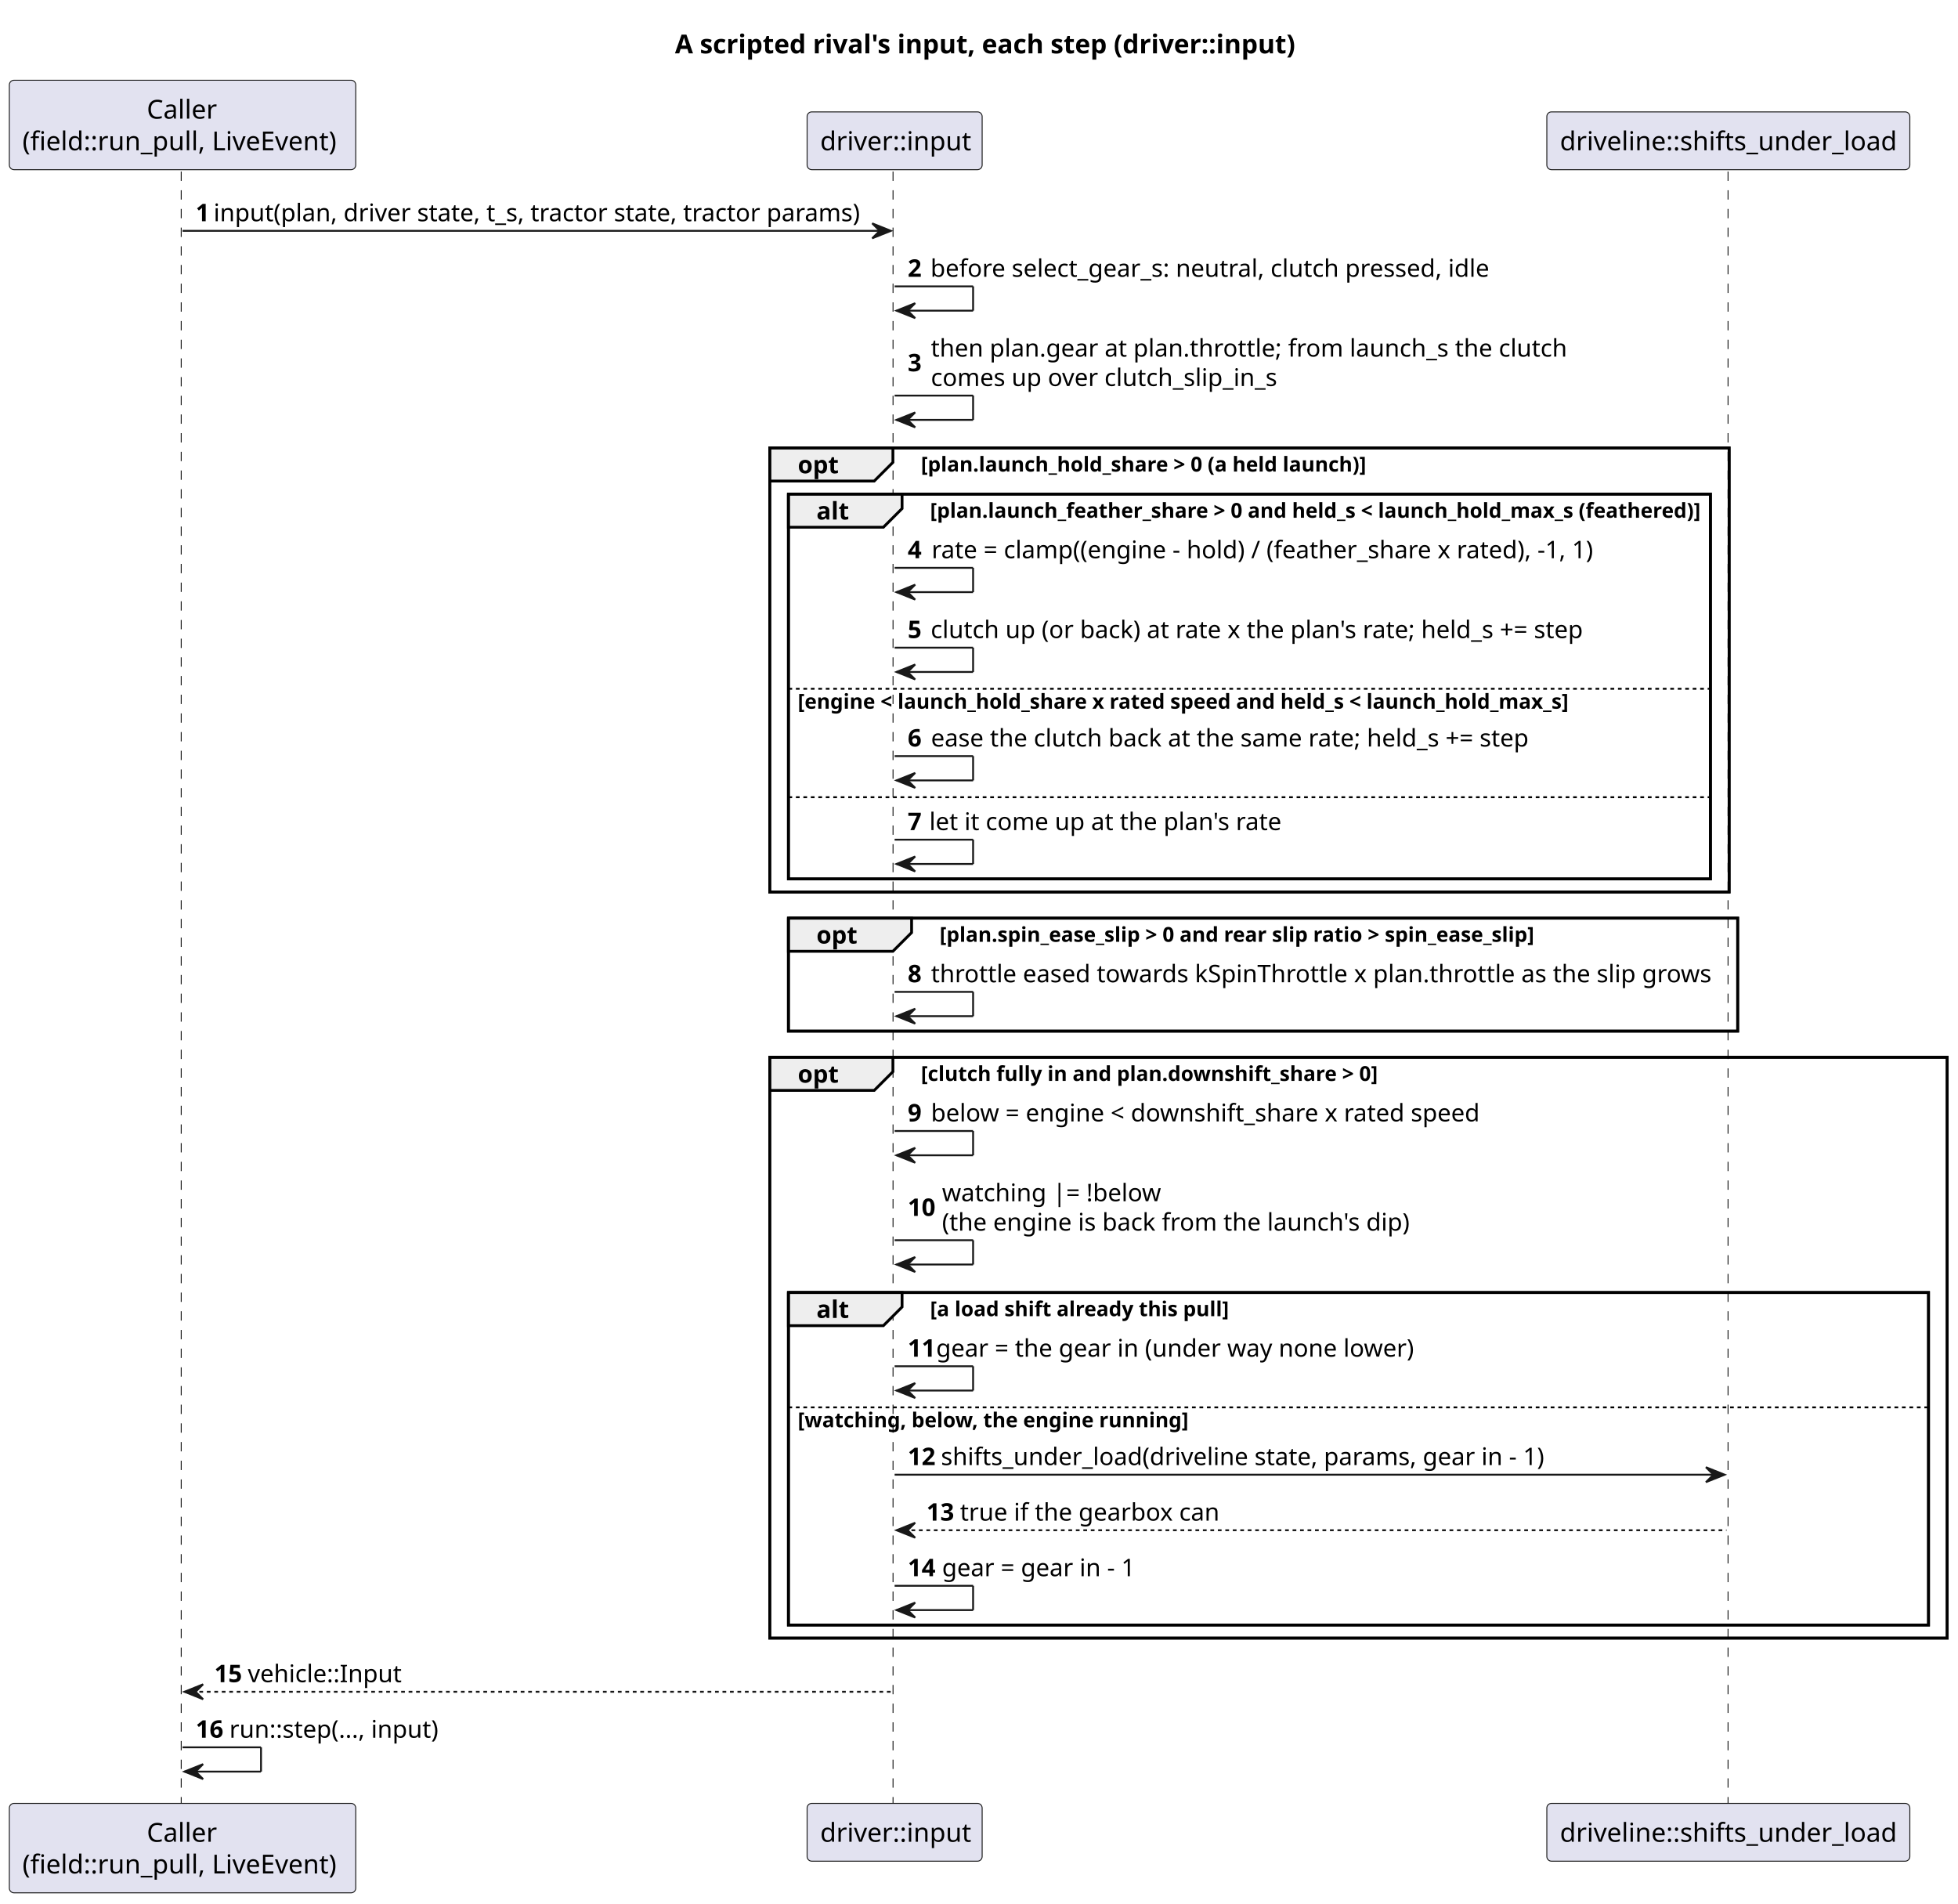
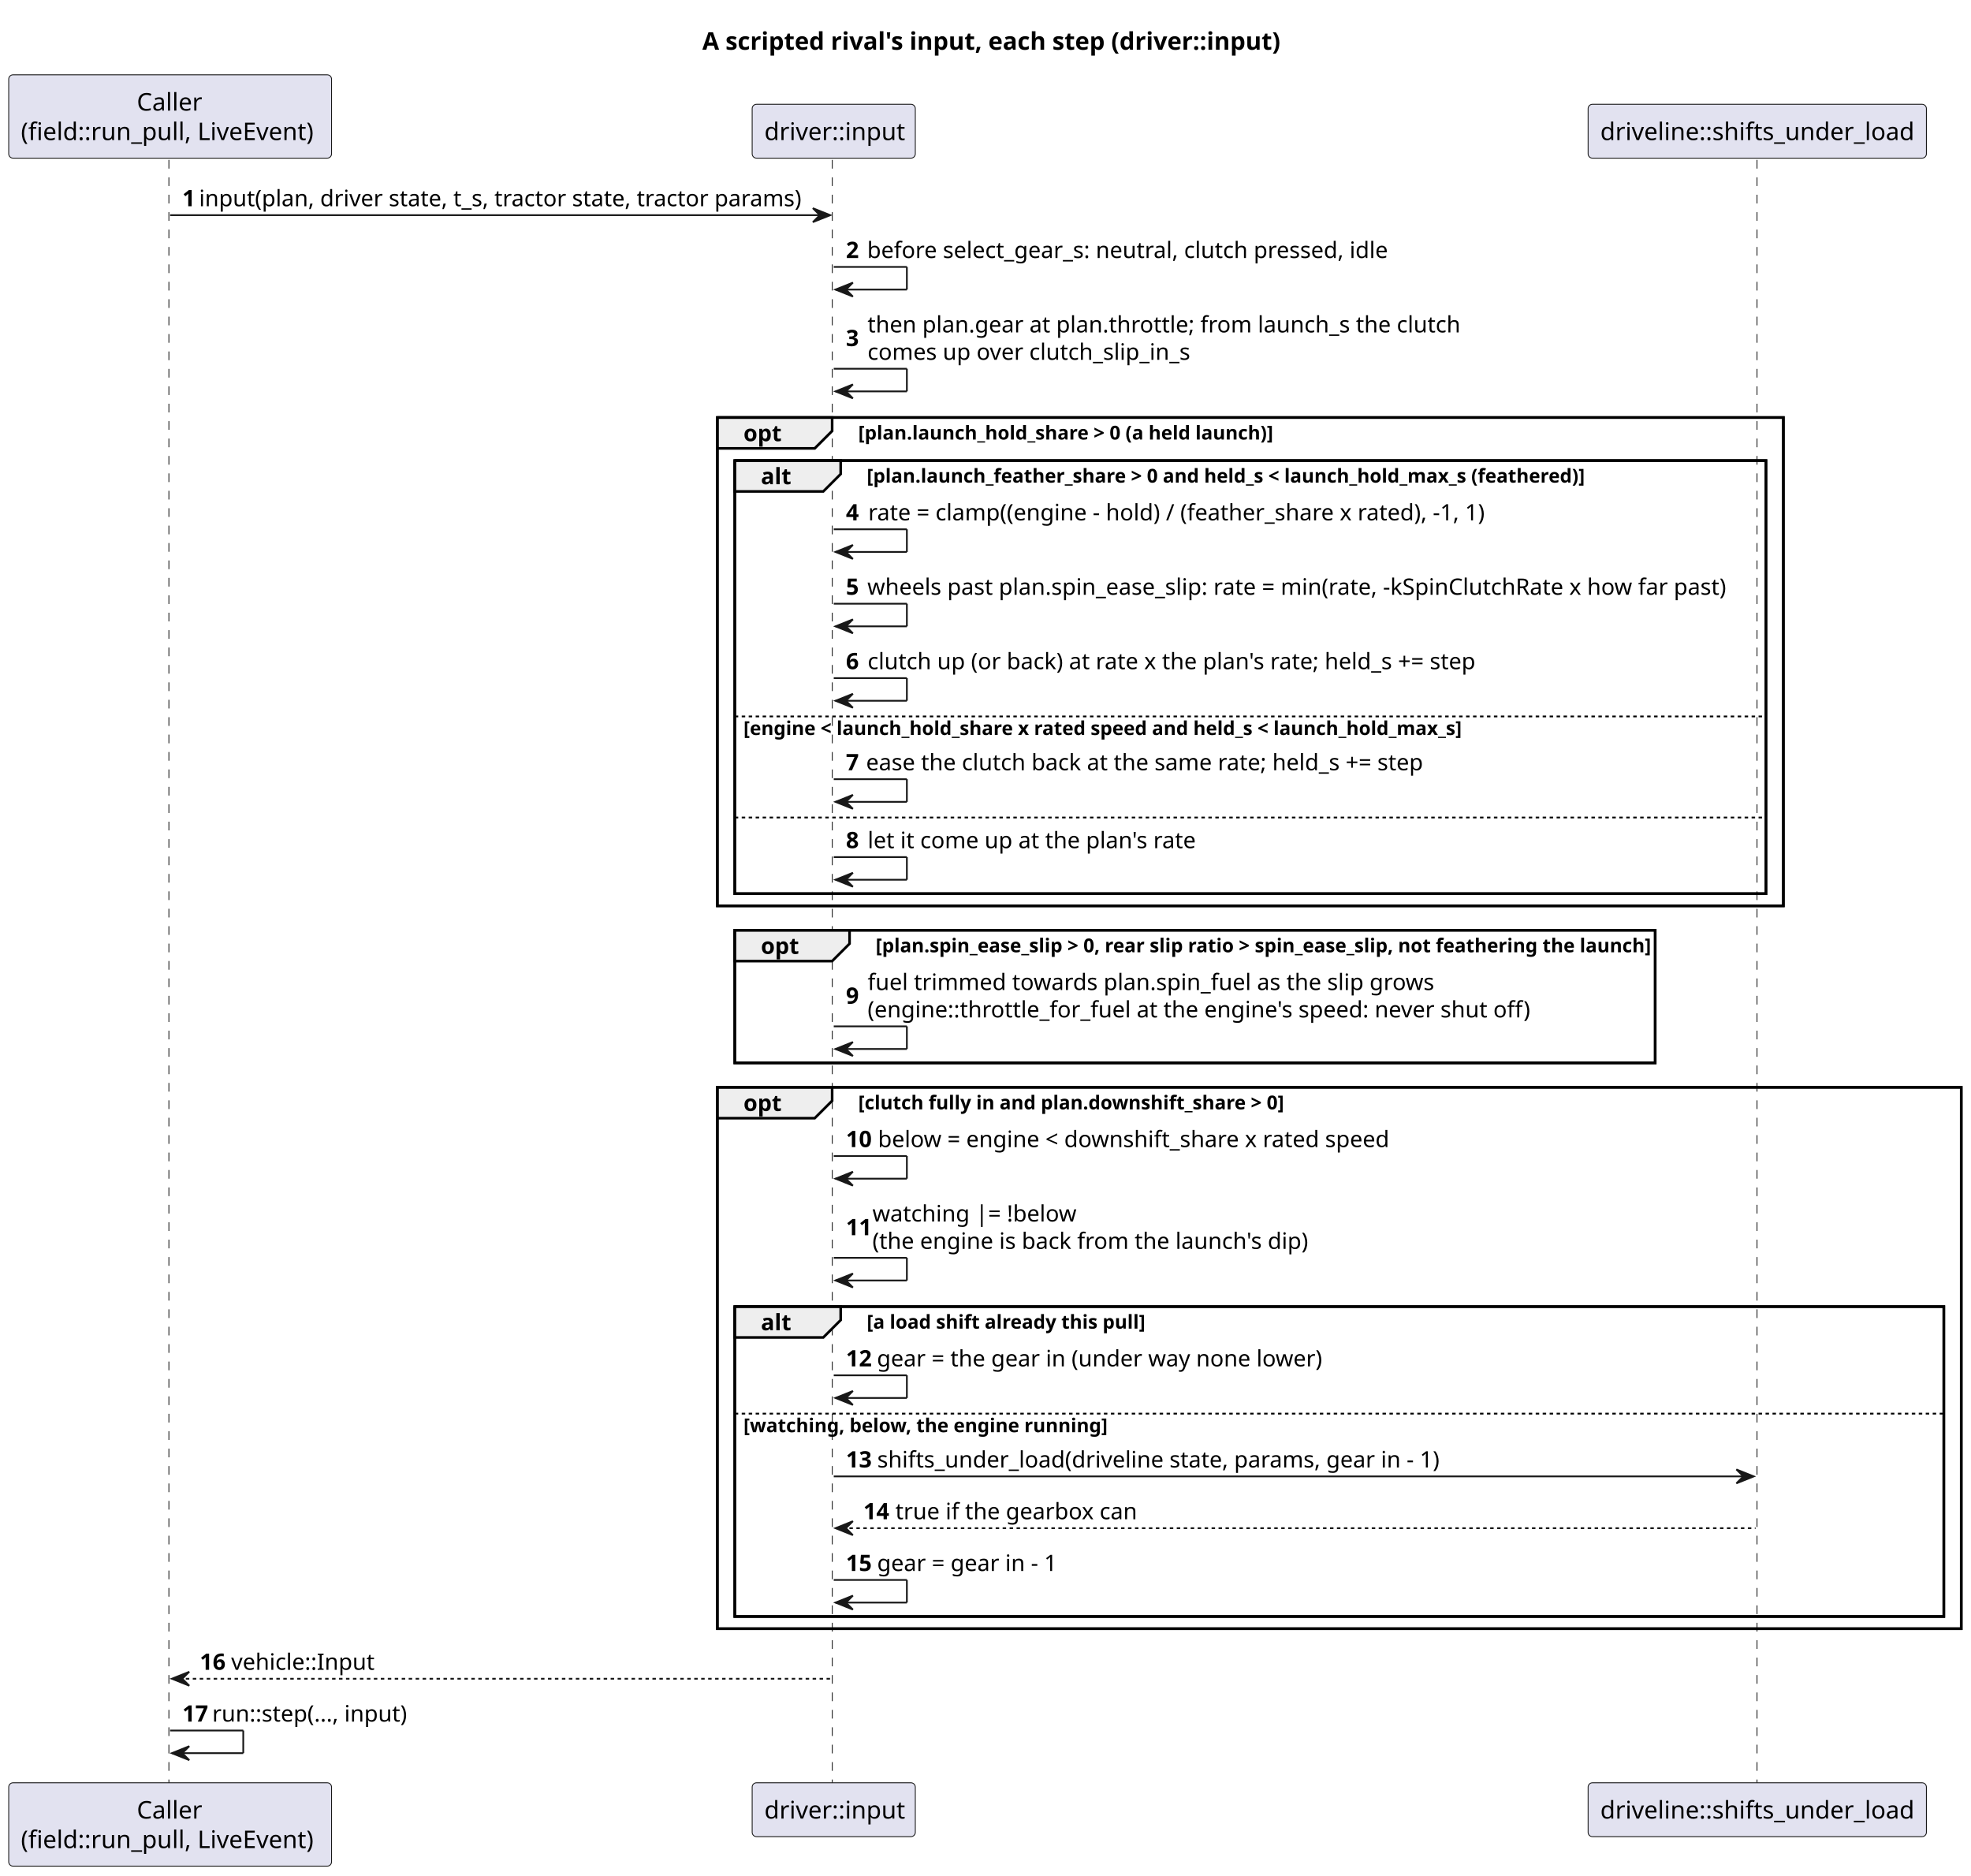
- <svg xmlns="http://www.w3.org/2000/svg" contentStyleType="text/css" height="1019px" preserveAspectRatio="none" style="width:1048px;height:1019px;background:#FFFFFF;" version="1.1" viewBox="0 0 1048 1019" width="1048px" zoomAndPan="magnify">
+ <svg xmlns="http://www.w3.org/2000/svg" contentStyleType="text/css" height="1077px" preserveAspectRatio="none" style="width:1132px;height:1077px;background:#FFFFFF;" version="1.1" viewBox="0 0 1132 1077" width="1132px" zoomAndPan="magnify">
  <defs />
  <g>
-     <text fill="#000000" font-family="sans-serif" font-size="14" font-weight="bold" lengthAdjust="spacing" textLength="328.679" x="361.272" y="28.562">A scripted rival's input, each step (driver::input)</text>
-     <rect fill="none" height="237.686" style="stroke:#000000;stroke-width:1.5;" width="513.498" x="411.995" y="239.736" />
-     <rect fill="none" height="205.957" style="stroke:#000000;stroke-width:1.5;" width="493.498" x="421.995" y="264.466" />
-     <rect fill="none" height="60.459" style="stroke:#000000;stroke-width:1.5;" width="508.079" x="421.995" y="491.423" />
-     <rect fill="none" height="310.875" style="stroke:#000000;stroke-width:1.5;" width="630.227" x="411.995" y="565.882" />
-     <rect fill="none" height="177.957" style="stroke:#000000;stroke-width:1.5;" width="610.227" x="421.995" y="691.8" />
-     <line style="stroke:#181818;stroke-width:0.5;stroke-dasharray:5.0,5.0;" x1="97" x2="97" y1="91.818" y2="966.216" />
-     <line style="stroke:#181818;stroke-width:0.5;stroke-dasharray:5.0,5.0;" x1="477.995" x2="477.995" y1="91.818" y2="966.216" />
-     <line style="stroke:#181818;stroke-width:0.5;stroke-dasharray:5.0,5.0;" x1="924.925" x2="924.925" y1="91.818" y2="966.216" />
+     <text fill="#000000" font-family="sans-serif" font-size="14" font-weight="bold" lengthAdjust="spacing" textLength="328.679" x="403.357" y="28.562">A scripted rival's input, each step (driver::input)</text>
+     <rect fill="none" height="280.416" style="stroke:#000000;stroke-width:1.5;" width="612.249" x="411.995" y="239.736" />
+     <rect fill="none" height="248.686" style="stroke:#000000;stroke-width:1.5;" width="592.249" x="421.995" y="264.466" />
+     <rect fill="none" height="76.189" style="stroke:#000000;stroke-width:1.5;" width="528.625" x="421.995" y="534.152" />
+     <rect fill="none" height="310.875" style="stroke:#000000;stroke-width:1.5;" width="714.398" x="411.995" y="624.341" />
+     <rect fill="none" height="177.957" style="stroke:#000000;stroke-width:1.5;" width="694.398" x="421.995" y="750.259" />
+     <line style="stroke:#181818;stroke-width:0.5;stroke-dasharray:5.0,5.0;" x1="97" x2="97" y1="91.818" y2="1024.675" />
+     <line style="stroke:#181818;stroke-width:0.5;stroke-dasharray:5.0,5.0;" x1="477.995" x2="477.995" y1="91.818" y2="1024.675" />
+     <line style="stroke:#181818;stroke-width:0.5;stroke-dasharray:5.0,5.0;" x1="1009.095" x2="1009.095" y1="91.818" y2="1024.675" />
    <rect fill="#E2E2F0" height="47.879" rx="2.5" ry="2.5" style="stroke:#181818;stroke-width:0.5;" width="185.418" x="5" y="42.94" />
    <text fill="#000000" font-family="sans-serif" font-size="14" lengthAdjust="spacing" textLength="38.302" x="78.558" y="63.502">Caller</text>
    <text fill="#000000" font-family="sans-serif" font-size="14" lengthAdjust="spacing" textLength="171.418" x="12" y="80.441">(field::run_pull, LiveEvent)</text>
-     <rect fill="#E2E2F0" height="47.879" rx="2.5" ry="2.5" style="stroke:#181818;stroke-width:0.5;" width="185.418" x="5" y="965.216" />
-     <text fill="#000000" font-family="sans-serif" font-size="14" lengthAdjust="spacing" textLength="38.302" x="78.558" y="985.778">Caller</text>
-     <text fill="#000000" font-family="sans-serif" font-size="14" lengthAdjust="spacing" textLength="171.418" x="12" y="1002.718">(field::run_pull, LiveEvent)</text>
+     <rect fill="#E2E2F0" height="47.879" rx="2.5" ry="2.5" style="stroke:#181818;stroke-width:0.5;" width="185.418" x="5" y="1023.675" />
+     <text fill="#000000" font-family="sans-serif" font-size="14" lengthAdjust="spacing" textLength="38.302" x="78.558" y="1044.237">Caller</text>
+     <text fill="#000000" font-family="sans-serif" font-size="14" lengthAdjust="spacing" textLength="171.418" x="12" y="1061.177">(field::run_pull, LiveEvent)</text>
    <rect fill="#E2E2F0" height="30.939" rx="2.5" ry="2.5" style="stroke:#181818;stroke-width:0.5;" width="93.693" x="431.995" y="59.879" />
    <text fill="#000000" font-family="sans-serif" font-size="14" lengthAdjust="spacing" textLength="79.693" x="438.995" y="80.441">driver::input</text>
-     <rect fill="#E2E2F0" height="30.939" rx="2.5" ry="2.5" style="stroke:#181818;stroke-width:0.5;" width="93.693" x="431.995" y="965.216" />
-     <text fill="#000000" font-family="sans-serif" font-size="14" lengthAdjust="spacing" textLength="79.693" x="438.995" y="985.778">driver::input</text>
-     <rect fill="#E2E2F0" height="30.939" rx="2.5" ry="2.5" style="stroke:#181818;stroke-width:0.5;" width="194.298" x="827.925" y="59.879" />
-     <text fill="#000000" font-family="sans-serif" font-size="14" lengthAdjust="spacing" textLength="180.298" x="834.925" y="80.441">driveline::shifts_under_load</text>
-     <rect fill="#E2E2F0" height="30.939" rx="2.5" ry="2.5" style="stroke:#181818;stroke-width:0.5;" width="194.298" x="827.925" y="965.216" />
-     <text fill="#000000" font-family="sans-serif" font-size="14" lengthAdjust="spacing" textLength="180.298" x="834.925" y="985.778">driveline::shifts_under_load</text>
+     <rect fill="#E2E2F0" height="30.939" rx="2.5" ry="2.5" style="stroke:#181818;stroke-width:0.5;" width="93.693" x="431.995" y="1023.675" />
+     <text fill="#000000" font-family="sans-serif" font-size="14" lengthAdjust="spacing" textLength="79.693" x="438.995" y="1044.237">driver::input</text>
+     <rect fill="#E2E2F0" height="30.939" rx="2.5" ry="2.5" style="stroke:#181818;stroke-width:0.5;" width="194.298" x="912.095" y="59.879" />
+     <text fill="#000000" font-family="sans-serif" font-size="14" lengthAdjust="spacing" textLength="180.298" x="919.095" y="80.441">driveline::shifts_under_load</text>
+     <rect fill="#E2E2F0" height="30.939" rx="2.5" ry="2.5" style="stroke:#181818;stroke-width:0.5;" width="194.298" x="912.095" y="1023.675" />
+     <text fill="#000000" font-family="sans-serif" font-size="14" lengthAdjust="spacing" textLength="180.298" x="919.095" y="1044.237">driveline::shifts_under_load</text>
    <polygon fill="#181818" points="466.842,119.548,476.842,123.548,466.842,127.548,470.842,123.548" style="stroke:#181818;stroke-width:1.0;" />
    <line style="stroke:#181818;stroke-width:1.0;" x1="97.709" x2="472.842" y1="123.548" y2="123.548" />
    <text fill="#000000" font-family="sans-serif" font-size="13" font-weight="bold" lengthAdjust="spacing" textLength="5.605" x="104.709" y="118.412">1</text>
    <text fill="#000000" font-family="sans-serif" font-size="13" lengthAdjust="spacing" textLength="347.528" x="114.314" y="118.412">input(plan, driver state, t_s, tractor state, tractor params)</text>
    <line style="stroke:#181818;stroke-width:1.0;" x1="478.842" x2="520.842" y1="153.277" y2="153.277" />
    <line style="stroke:#181818;stroke-width:1.0;" x1="520.842" x2="520.842" y1="153.277" y2="166.277" />
    <line style="stroke:#181818;stroke-width:1.0;" x1="479.842" x2="520.842" y1="166.277" y2="166.277" />
    <polygon fill="#181818" points="489.842,162.277,479.842,166.277,489.842,170.277,485.842,166.277" style="stroke:#181818;stroke-width:1.0;" />
    <text fill="#000000" font-family="sans-serif" font-size="13" font-weight="bold" lengthAdjust="spacing" textLength="8.188" x="485.842" y="148.142">2</text>
    <text fill="#000000" font-family="sans-serif" font-size="13" lengthAdjust="spacing" textLength="305.151" x="498.03" y="148.142">before select_gear_s: neutral, clutch pressed, idle</text>
    <line style="stroke:#181818;stroke-width:1.0;" x1="478.842" x2="520.842" y1="211.736" y2="211.736" />
    <line style="stroke:#181818;stroke-width:1.0;" x1="520.842" x2="520.842" y1="211.736" y2="224.736" />
    <line style="stroke:#181818;stroke-width:1.0;" x1="479.842" x2="520.842" y1="224.736" y2="224.736" />
    <polygon fill="#181818" points="489.842,220.736,479.842,224.736,489.842,228.736,485.842,224.736" style="stroke:#181818;stroke-width:1.0;" />
    <text fill="#000000" font-family="sans-serif" font-size="13" font-weight="bold" lengthAdjust="spacing" textLength="8.392" x="485.842" y="198.736">3</text>
    <text fill="#000000" font-family="sans-serif" font-size="13" lengthAdjust="spacing" textLength="339.301" x="498.233" y="190.871">then plan.gear at plan.throttle; from launch_s the clutch</text>
    <text fill="#000000" font-family="sans-serif" font-size="13" lengthAdjust="spacing" textLength="189.465" x="498.233" y="206.601">comes up over clutch_slip_in_s</text>
    <path d="M411.995,239.736 L477.923,239.736 L477.923,247.466 L467.923,257.466 L411.995,257.466 L411.995,239.736 " fill="#EEEEEE" style="stroke:#000000;stroke-width:1.5;" />
-     <rect fill="none" height="237.686" style="stroke:#000000;stroke-width:1.5;" width="513.498" x="411.995" y="239.736" />
+     <rect fill="none" height="280.416" style="stroke:#000000;stroke-width:1.5;" width="612.249" x="411.995" y="239.736" />
    <text fill="#000000" font-family="sans-serif" font-size="13" font-weight="bold" lengthAdjust="spacing" textLength="20.928" x="426.995" y="253.33">opt</text>
    <text fill="#000000" font-family="sans-serif" font-size="11" font-weight="bold" lengthAdjust="spacing" textLength="238.197" x="492.923" y="252.393">[plan.launch_hold_share &gt; 0 (a held launch)]</text>
    <path d="M421.995,264.466 L482.826,264.466 L482.826,272.195 L472.826,282.195 L421.995,282.195 L421.995,264.466 " fill="#EEEEEE" style="stroke:#000000;stroke-width:1.5;" />
-     <rect fill="none" height="205.957" style="stroke:#000000;stroke-width:1.5;" width="493.498" x="421.995" y="264.466" />
+     <rect fill="none" height="248.686" style="stroke:#000000;stroke-width:1.5;" width="592.249" x="421.995" y="264.466" />
    <text fill="#000000" font-family="sans-serif" font-size="13" font-weight="bold" lengthAdjust="spacing" textLength="15.831" x="436.995" y="278.06">alt</text>
    <text fill="#000000" font-family="sans-serif" font-size="11" font-weight="bold" lengthAdjust="spacing" textLength="412.666" x="497.826" y="277.122">[plan.launch_feather_share &gt; 0 and held_s &lt; launch_hold_max_s (feathered)]</text>
    <line style="stroke:#181818;stroke-width:1.0;" x1="478.842" x2="520.842" y1="303.925" y2="303.925" />
    <line style="stroke:#181818;stroke-width:1.0;" x1="520.842" x2="520.842" y1="303.925" y2="316.925" />
    <line style="stroke:#181818;stroke-width:1.0;" x1="479.842" x2="520.842" y1="316.925" y2="316.925" />
    <polygon fill="#181818" points="489.842,312.925,479.842,316.925,489.842,320.925,485.842,316.925" style="stroke:#181818;stroke-width:1.0;" />
    <text fill="#000000" font-family="sans-serif" font-size="13" font-weight="bold" lengthAdjust="spacing" textLength="8.791" x="485.842" y="298.789">4</text>
    <text fill="#000000" font-family="sans-serif" font-size="13" lengthAdjust="spacing" textLength="361.239" x="498.633" y="298.789">rate = clamp((engine - hold) / (feather_share x rated), -1, 1)</text>
    <line style="stroke:#181818;stroke-width:1.0;" x1="478.842" x2="520.842" y1="346.654" y2="346.654" />
    <line style="stroke:#181818;stroke-width:1.0;" x1="520.842" x2="520.842" y1="346.654" y2="359.654" />
    <line style="stroke:#181818;stroke-width:1.0;" x1="479.842" x2="520.842" y1="359.654" y2="359.654" />
    <polygon fill="#181818" points="489.842,355.654,479.842,359.654,489.842,363.654,485.842,359.654" style="stroke:#181818;stroke-width:1.0;" />
    <text fill="#000000" font-family="sans-serif" font-size="13" font-weight="bold" lengthAdjust="spacing" textLength="8.309" x="485.842" y="341.519">5</text>
-     <text fill="#000000" font-family="sans-serif" font-size="13" lengthAdjust="spacing" textLength="359.157" x="498.151" y="341.519">clutch up (or back) at rate x the plan's rate; held_s += step</text>
-     <line style="stroke:#000000;stroke-width:1.0;stroke-dasharray:2.0,2.0;" x1="421.995" x2="915.493" y1="368.654" y2="368.654" />
-     <text fill="#000000" font-family="sans-serif" font-size="11" font-weight="bold" lengthAdjust="spacing" textLength="411.544" x="426.995" y="379.31">[engine &lt; launch_hold_share x rated speed and held_s &lt; launch_hold_max_s]</text>
-     <line style="stroke:#181818;stroke-width:1.0;" x1="478.842" x2="520.842" y1="404.693" y2="404.693" />
-     <line style="stroke:#181818;stroke-width:1.0;" x1="520.842" x2="520.842" y1="404.693" y2="417.693" />
-     <line style="stroke:#181818;stroke-width:1.0;" x1="479.842" x2="520.842" y1="417.693" y2="417.693" />
-     <polygon fill="#181818" points="489.842,413.693,479.842,417.693,489.842,421.693,485.842,417.693" style="stroke:#181818;stroke-width:1.0;" />
-     <text fill="#000000" font-family="sans-serif" font-size="13" font-weight="bold" lengthAdjust="spacing" textLength="8.442" x="485.842" y="399.558">6</text>
-     <text fill="#000000" font-family="sans-serif" font-size="13" lengthAdjust="spacing" textLength="328.022" x="498.284" y="399.558">ease the clutch back at the same rate; held_s += step</text>
-     <line style="stroke:#000000;stroke-width:1.0;stroke-dasharray:2.0,2.0;" x1="421.995" x2="915.493" y1="426.693" y2="426.693" />
-     <line style="stroke:#181818;stroke-width:1.0;" x1="478.842" x2="520.842" y1="449.423" y2="449.423" />
-     <line style="stroke:#181818;stroke-width:1.0;" x1="520.842" x2="520.842" y1="449.423" y2="462.423" />
-     <line style="stroke:#181818;stroke-width:1.0;" x1="479.842" x2="520.842" y1="462.423" y2="462.423" />
-     <polygon fill="#181818" points="489.842,458.423,479.842,462.423,489.842,466.423,485.842,462.423" style="stroke:#181818;stroke-width:1.0;" />
-     <text fill="#000000" font-family="sans-serif" font-size="13" font-weight="bold" lengthAdjust="spacing" textLength="7.56" x="485.842" y="444.287">7</text>
-     <text fill="#000000" font-family="sans-serif" font-size="13" lengthAdjust="spacing" textLength="189.757" x="497.402" y="444.287">let it come up at the plan's rate</text>
-     <path d="M421.995,491.423 L487.923,491.423 L487.923,499.152 L477.923,509.152 L421.995,509.152 L421.995,491.423 " fill="#EEEEEE" style="stroke:#000000;stroke-width:1.5;" />
-     <rect fill="none" height="60.459" style="stroke:#000000;stroke-width:1.5;" width="508.079" x="421.995" y="491.423" />
-     <text fill="#000000" font-family="sans-serif" font-size="13" font-weight="bold" lengthAdjust="spacing" textLength="20.928" x="436.995" y="505.017">opt</text>
-     <text fill="#000000" font-family="sans-serif" font-size="11" font-weight="bold" lengthAdjust="spacing" textLength="320.262" x="502.923" y="504.079">[plan.spin_ease_slip &gt; 0 and rear slip ratio &gt; spin_ease_slip]</text>
-     <line style="stroke:#181818;stroke-width:1.0;" x1="478.842" x2="520.842" y1="530.882" y2="530.882" />
-     <line style="stroke:#181818;stroke-width:1.0;" x1="520.842" x2="520.842" y1="530.882" y2="543.882" />
-     <line style="stroke:#181818;stroke-width:1.0;" x1="479.842" x2="520.842" y1="543.882" y2="543.882" />
-     <polygon fill="#181818" points="489.842,539.882,479.842,543.882,489.842,547.882,485.842,543.882" style="stroke:#181818;stroke-width:1.0;" />
-     <text fill="#000000" font-family="sans-serif" font-size="13" font-weight="bold" lengthAdjust="spacing" textLength="8.461" x="485.842" y="525.746">8</text>
-     <text fill="#000000" font-family="sans-serif" font-size="13" lengthAdjust="spacing" textLength="419.771" x="498.303" y="525.746">throttle eased towards kSpinThrottle x plan.throttle as the slip grows</text>
-     <path d="M411.995,565.882 L477.923,565.882 L477.923,573.611 L467.923,583.611 L411.995,583.611 L411.995,565.882 " fill="#EEEEEE" style="stroke:#000000;stroke-width:1.5;" />
-     <rect fill="none" height="310.875" style="stroke:#000000;stroke-width:1.5;" width="630.227" x="411.995" y="565.882" />
-     <text fill="#000000" font-family="sans-serif" font-size="13" font-weight="bold" lengthAdjust="spacing" textLength="20.928" x="426.995" y="579.476">opt</text>
-     <text fill="#000000" font-family="sans-serif" font-size="11" font-weight="bold" lengthAdjust="spacing" textLength="243.026" x="492.923" y="578.538">[clutch fully in and plan.downshift_share &gt; 0]</text>
-     <line style="stroke:#181818;stroke-width:1.0;" x1="478.842" x2="520.842" y1="605.341" y2="605.341" />
-     <line style="stroke:#181818;stroke-width:1.0;" x1="520.842" x2="520.842" y1="605.341" y2="618.341" />
-     <line style="stroke:#181818;stroke-width:1.0;" x1="479.842" x2="520.842" y1="618.341" y2="618.341" />
-     <polygon fill="#181818" points="489.842,614.341,479.842,618.341,489.842,622.341,485.842,618.341" style="stroke:#181818;stroke-width:1.0;" />
-     <text fill="#000000" font-family="sans-serif" font-size="13" font-weight="bold" lengthAdjust="spacing" textLength="8.442" x="485.842" y="600.205">9</text>
-     <text fill="#000000" font-family="sans-serif" font-size="13" lengthAdjust="spacing" textLength="299.666" x="498.284" y="600.205">below = engine &lt; downshift_share x rated speed</text>
+     <text fill="#000000" font-family="sans-serif" font-size="13" lengthAdjust="spacing" textLength="504.093" x="498.151" y="341.519">wheels past plan.spin_ease_slip: rate = min(rate, -kSpinClutchRate x how far past)</text>
+     <line style="stroke:#181818;stroke-width:1.0;" x1="478.842" x2="520.842" y1="389.384" y2="389.384" />
+     <line style="stroke:#181818;stroke-width:1.0;" x1="520.842" x2="520.842" y1="389.384" y2="402.384" />
+     <line style="stroke:#181818;stroke-width:1.0;" x1="479.842" x2="520.842" y1="402.384" y2="402.384" />
+     <polygon fill="#181818" points="489.842,398.384,479.842,402.384,489.842,406.384,485.842,402.384" style="stroke:#181818;stroke-width:1.0;" />
+     <text fill="#000000" font-family="sans-serif" font-size="13" font-weight="bold" lengthAdjust="spacing" textLength="8.442" x="485.842" y="384.248">6</text>
+     <text fill="#000000" font-family="sans-serif" font-size="13" lengthAdjust="spacing" textLength="359.157" x="498.284" y="384.248">clutch up (or back) at rate x the plan's rate; held_s += step</text>
+     <line style="stroke:#000000;stroke-width:1.0;stroke-dasharray:2.0,2.0;" x1="421.995" x2="1014.244" y1="411.384" y2="411.384" />
+     <text fill="#000000" font-family="sans-serif" font-size="11" font-weight="bold" lengthAdjust="spacing" textLength="411.544" x="426.995" y="422.04">[engine &lt; launch_hold_share x rated speed and held_s &lt; launch_hold_max_s]</text>
+     <line style="stroke:#181818;stroke-width:1.0;" x1="478.842" x2="520.842" y1="447.423" y2="447.423" />
+     <line style="stroke:#181818;stroke-width:1.0;" x1="520.842" x2="520.842" y1="447.423" y2="460.423" />
+     <line style="stroke:#181818;stroke-width:1.0;" x1="479.842" x2="520.842" y1="460.423" y2="460.423" />
+     <polygon fill="#181818" points="489.842,456.423,479.842,460.423,489.842,464.423,485.842,460.423" style="stroke:#181818;stroke-width:1.0;" />
+     <text fill="#000000" font-family="sans-serif" font-size="13" font-weight="bold" lengthAdjust="spacing" textLength="7.56" x="485.842" y="442.287">7</text>
+     <text fill="#000000" font-family="sans-serif" font-size="13" lengthAdjust="spacing" textLength="328.022" x="497.402" y="442.287">ease the clutch back at the same rate; held_s += step</text>
+     <line style="stroke:#000000;stroke-width:1.0;stroke-dasharray:2.0,2.0;" x1="421.995" x2="1014.244" y1="469.423" y2="469.423" />
+     <line style="stroke:#181818;stroke-width:1.0;" x1="478.842" x2="520.842" y1="492.152" y2="492.152" />
+     <line style="stroke:#181818;stroke-width:1.0;" x1="520.842" x2="520.842" y1="492.152" y2="505.152" />
+     <line style="stroke:#181818;stroke-width:1.0;" x1="479.842" x2="520.842" y1="505.152" y2="505.152" />
+     <polygon fill="#181818" points="489.842,501.152,479.842,505.152,489.842,509.152,485.842,505.152" style="stroke:#181818;stroke-width:1.0;" />
+     <text fill="#000000" font-family="sans-serif" font-size="13" font-weight="bold" lengthAdjust="spacing" textLength="8.461" x="485.842" y="487.017">8</text>
+     <text fill="#000000" font-family="sans-serif" font-size="13" lengthAdjust="spacing" textLength="189.757" x="498.303" y="487.017">let it come up at the plan's rate</text>
+     <path d="M421.995,534.152 L487.923,534.152 L487.923,541.882 L477.923,551.882 L421.995,551.882 L421.995,534.152 " fill="#EEEEEE" style="stroke:#000000;stroke-width:1.5;" />
+     <rect fill="none" height="76.189" style="stroke:#000000;stroke-width:1.5;" width="528.625" x="421.995" y="534.152" />
+     <text fill="#000000" font-family="sans-serif" font-size="13" font-weight="bold" lengthAdjust="spacing" textLength="20.928" x="436.995" y="547.746">opt</text>
+     <text fill="#000000" font-family="sans-serif" font-size="11" font-weight="bold" lengthAdjust="spacing" textLength="442.696" x="502.923" y="546.809">[plan.spin_ease_slip &gt; 0, rear slip ratio &gt; spin_ease_slip, not feathering the launch]</text>
+     <line style="stroke:#181818;stroke-width:1.0;" x1="478.842" x2="520.842" y1="589.341" y2="589.341" />
+     <line style="stroke:#181818;stroke-width:1.0;" x1="520.842" x2="520.842" y1="589.341" y2="602.341" />
+     <line style="stroke:#181818;stroke-width:1.0;" x1="479.842" x2="520.842" y1="602.341" y2="602.341" />
+     <polygon fill="#181818" points="489.842,598.341,479.842,602.341,489.842,606.341,485.842,602.341" style="stroke:#181818;stroke-width:1.0;" />
+     <text fill="#000000" font-family="sans-serif" font-size="13" font-weight="bold" lengthAdjust="spacing" textLength="8.442" x="485.842" y="576.34">9</text>
+     <text fill="#000000" font-family="sans-serif" font-size="13" lengthAdjust="spacing" textLength="326.733" x="498.284" y="568.476">fuel trimmed towards plan.spin_fuel as the slip grows</text>
+     <text fill="#000000" font-family="sans-serif" font-size="13" lengthAdjust="spacing" textLength="384.757" x="498.284" y="584.205">(engine::throttle_for_fuel at the engine's speed: never shut off)</text>
+     <path d="M411.995,624.341 L477.923,624.341 L477.923,632.07 L467.923,642.07 L411.995,642.07 L411.995,624.341 " fill="#EEEEEE" style="stroke:#000000;stroke-width:1.5;" />
+     <rect fill="none" height="310.875" style="stroke:#000000;stroke-width:1.5;" width="714.398" x="411.995" y="624.341" />
+     <text fill="#000000" font-family="sans-serif" font-size="13" font-weight="bold" lengthAdjust="spacing" textLength="20.928" x="426.995" y="637.935">opt</text>
+     <text fill="#000000" font-family="sans-serif" font-size="11" font-weight="bold" lengthAdjust="spacing" textLength="243.026" x="492.923" y="636.997">[clutch fully in and plan.downshift_share &gt; 0]</text>
    <line style="stroke:#181818;stroke-width:1.0;" x1="478.842" x2="520.842" y1="663.8" y2="663.8" />
    <line style="stroke:#181818;stroke-width:1.0;" x1="520.842" x2="520.842" y1="663.8" y2="676.8" />
    <line style="stroke:#181818;stroke-width:1.0;" x1="479.842" x2="520.842" y1="676.8" y2="676.8" />
    <polygon fill="#181818" points="489.842,672.8,479.842,676.8,489.842,680.8,485.842,676.8" style="stroke:#181818;stroke-width:1.0;" />
-     <text fill="#000000" font-family="sans-serif" font-size="13" font-weight="bold" lengthAdjust="spacing" textLength="14.371" x="485.842" y="650.799">10</text>
-     <text fill="#000000" font-family="sans-serif" font-size="13" lengthAdjust="spacing" textLength="117.203" x="504.213" y="642.935">watching |= !below</text>
-     <text fill="#000000" font-family="sans-serif" font-size="13" lengthAdjust="spacing" textLength="255.233" x="504.213" y="658.664">(the engine is back from the launch's dip)</text>
-     <path d="M421.995,691.8 L482.826,691.8 L482.826,699.529 L472.826,709.529 L421.995,709.529 L421.995,691.8 " fill="#EEEEEE" style="stroke:#000000;stroke-width:1.5;" />
-     <rect fill="none" height="177.957" style="stroke:#000000;stroke-width:1.5;" width="610.227" x="421.995" y="691.8" />
-     <text fill="#000000" font-family="sans-serif" font-size="13" font-weight="bold" lengthAdjust="spacing" textLength="15.831" x="436.995" y="705.394">alt</text>
-     <text fill="#000000" font-family="sans-serif" font-size="11" font-weight="bold" lengthAdjust="spacing" textLength="155.251" x="497.826" y="704.456">[a load shift already this pull]</text>
-     <line style="stroke:#181818;stroke-width:1.0;" x1="478.842" x2="520.842" y1="731.259" y2="731.259" />
-     <line style="stroke:#181818;stroke-width:1.0;" x1="520.842" x2="520.842" y1="731.259" y2="744.259" />
-     <line style="stroke:#181818;stroke-width:1.0;" x1="479.842" x2="520.842" y1="744.259" y2="744.259" />
-     <polygon fill="#181818" points="489.842,740.259,479.842,744.259,489.842,748.259,485.842,744.259" style="stroke:#181818;stroke-width:1.0;" />
-     <text fill="#000000" font-family="sans-serif" font-size="13" font-weight="bold" lengthAdjust="spacing" textLength="11.21" x="485.842" y="726.123">11</text>
-     <text fill="#000000" font-family="sans-serif" font-size="13" lengthAdjust="spacing" textLength="259.01" x="501.052" y="726.123">gear = the gear in (under way none lower)</text>
-     <line style="stroke:#000000;stroke-width:1.0;stroke-dasharray:2.0,2.0;" x1="421.995" x2="1032.223" y1="753.259" y2="753.259" />
-     <text fill="#000000" font-family="sans-serif" font-size="11" font-weight="bold" lengthAdjust="spacing" textLength="204.456" x="426.995" y="763.915">[watching, below, the engine running]</text>
-     <polygon fill="#181818" points="913.074,785.298,923.074,789.298,913.074,793.298,917.074,789.298" style="stroke:#181818;stroke-width:1.0;" />
-     <line style="stroke:#181818;stroke-width:1.0;" x1="478.842" x2="919.074" y1="789.298" y2="789.298" />
-     <text fill="#000000" font-family="sans-serif" font-size="13" font-weight="bold" lengthAdjust="spacing" textLength="13.793" x="485.842" y="784.162">12</text>
-     <text fill="#000000" font-family="sans-serif" font-size="13" lengthAdjust="spacing" textLength="324.632" x="503.635" y="784.162">shifts_under_load(driveline state, params, gear in - 1)</text>
-     <polygon fill="#181818" points="489.842,815.027,479.842,819.027,489.842,823.027,485.842,819.027" style="stroke:#181818;stroke-width:1.0;" />
-     <line style="stroke:#181818;stroke-width:1.0;stroke-dasharray:2.0,2.0;" x1="483.842" x2="924.074" y1="819.027" y2="819.027" />
-     <text fill="#000000" font-family="sans-serif" font-size="13" font-weight="bold" lengthAdjust="spacing" textLength="13.997" x="495.842" y="813.892">13</text>
-     <text fill="#000000" font-family="sans-serif" font-size="13" lengthAdjust="spacing" textLength="139.522" x="513.838" y="813.892">true if the gearbox can</text>
-     <line style="stroke:#181818;stroke-width:1.0;" x1="478.842" x2="520.842" y1="848.757" y2="848.757" />
-     <line style="stroke:#181818;stroke-width:1.0;" x1="520.842" x2="520.842" y1="848.757" y2="861.757" />
-     <line style="stroke:#181818;stroke-width:1.0;" x1="479.842" x2="520.842" y1="861.757" y2="861.757" />
-     <polygon fill="#181818" points="489.842,857.757,479.842,861.757,489.842,865.757,485.842,861.757" style="stroke:#181818;stroke-width:1.0;" />
-     <text fill="#000000" font-family="sans-serif" font-size="13" font-weight="bold" lengthAdjust="spacing" textLength="14.396" x="485.842" y="843.621">14</text>
-     <text fill="#000000" font-family="sans-serif" font-size="13" lengthAdjust="spacing" textLength="104.47" x="504.238" y="843.621">gear = gear in - 1</text>
-     <polygon fill="#181818" points="108.709,901.486,98.709,905.486,108.709,909.486,104.709,905.486" style="stroke:#181818;stroke-width:1.0;" />
-     <line style="stroke:#181818;stroke-width:1.0;stroke-dasharray:2.0,2.0;" x1="102.709" x2="477.842" y1="905.486" y2="905.486" />
-     <text fill="#000000" font-family="sans-serif" font-size="13" font-weight="bold" lengthAdjust="spacing" textLength="13.914" x="114.709" y="900.351">15</text>
-     <text fill="#000000" font-family="sans-serif" font-size="13" lengthAdjust="spacing" textLength="82.437" x="132.623" y="900.351">vehicle::Input</text>
-     <line style="stroke:#181818;stroke-width:1.0;" x1="97.709" x2="139.709" y1="935.216" y2="935.216" />
-     <line style="stroke:#181818;stroke-width:1.0;" x1="139.709" x2="139.709" y1="935.216" y2="948.216" />
-     <line style="stroke:#181818;stroke-width:1.0;" x1="98.709" x2="139.709" y1="948.216" y2="948.216" />
-     <polygon fill="#181818" points="108.709,944.216,98.709,948.216,108.709,952.216,104.709,948.216" style="stroke:#181818;stroke-width:1.0;" />
-     <text fill="#000000" font-family="sans-serif" font-size="13" font-weight="bold" lengthAdjust="spacing" textLength="14.047" x="104.709" y="930.08">16</text>
-     <text fill="#000000" font-family="sans-serif" font-size="13" lengthAdjust="spacing" textLength="113.255" x="122.756" y="930.08">run::step(..., input)</text>
+     <text fill="#000000" font-family="sans-serif" font-size="13" font-weight="bold" lengthAdjust="spacing" textLength="14.371" x="485.842" y="658.664">10</text>
+     <text fill="#000000" font-family="sans-serif" font-size="13" lengthAdjust="spacing" textLength="299.666" x="504.213" y="658.664">below = engine &lt; downshift_share x rated speed</text>
+     <line style="stroke:#181818;stroke-width:1.0;" x1="478.842" x2="520.842" y1="722.259" y2="722.259" />
+     <line style="stroke:#181818;stroke-width:1.0;" x1="520.842" x2="520.842" y1="722.259" y2="735.259" />
+     <line style="stroke:#181818;stroke-width:1.0;" x1="479.842" x2="520.842" y1="735.259" y2="735.259" />
+     <polygon fill="#181818" points="489.842,731.259,479.842,735.259,489.842,739.259,485.842,735.259" style="stroke:#181818;stroke-width:1.0;" />
+     <text fill="#000000" font-family="sans-serif" font-size="13" font-weight="bold" lengthAdjust="spacing" textLength="11.21" x="485.842" y="709.258">11</text>
+     <text fill="#000000" font-family="sans-serif" font-size="13" lengthAdjust="spacing" textLength="117.203" x="501.052" y="701.394">watching |= !below</text>
+     <text fill="#000000" font-family="sans-serif" font-size="13" lengthAdjust="spacing" textLength="255.233" x="501.052" y="717.123">(the engine is back from the launch's dip)</text>
+     <path d="M421.995,750.259 L482.826,750.259 L482.826,757.988 L472.826,767.988 L421.995,767.988 L421.995,750.259 " fill="#EEEEEE" style="stroke:#000000;stroke-width:1.5;" />
+     <rect fill="none" height="177.957" style="stroke:#000000;stroke-width:1.5;" width="694.398" x="421.995" y="750.259" />
+     <text fill="#000000" font-family="sans-serif" font-size="13" font-weight="bold" lengthAdjust="spacing" textLength="15.831" x="436.995" y="763.852">alt</text>
+     <text fill="#000000" font-family="sans-serif" font-size="11" font-weight="bold" lengthAdjust="spacing" textLength="155.251" x="497.826" y="762.915">[a load shift already this pull]</text>
+     <line style="stroke:#181818;stroke-width:1.0;" x1="478.842" x2="520.842" y1="789.718" y2="789.718" />
+     <line style="stroke:#181818;stroke-width:1.0;" x1="520.842" x2="520.842" y1="789.718" y2="802.718" />
+     <line style="stroke:#181818;stroke-width:1.0;" x1="479.842" x2="520.842" y1="802.718" y2="802.718" />
+     <polygon fill="#181818" points="489.842,798.718,479.842,802.718,489.842,806.718,485.842,802.718" style="stroke:#181818;stroke-width:1.0;" />
+     <text fill="#000000" font-family="sans-serif" font-size="13" font-weight="bold" lengthAdjust="spacing" textLength="13.793" x="485.842" y="784.582">12</text>
+     <text fill="#000000" font-family="sans-serif" font-size="13" lengthAdjust="spacing" textLength="259.01" x="503.635" y="784.582">gear = the gear in (under way none lower)</text>
+     <line style="stroke:#000000;stroke-width:1.0;stroke-dasharray:2.0,2.0;" x1="421.995" x2="1116.393" y1="811.718" y2="811.718" />
+     <text fill="#000000" font-family="sans-serif" font-size="11" font-weight="bold" lengthAdjust="spacing" textLength="204.456" x="426.995" y="822.374">[watching, below, the engine running]</text>
+     <polygon fill="#181818" points="997.244,843.757,1007.244,847.757,997.244,851.757,1001.244,847.757" style="stroke:#181818;stroke-width:1.0;" />
+     <line style="stroke:#181818;stroke-width:1.0;" x1="478.842" x2="1003.244" y1="847.757" y2="847.757" />
+     <text fill="#000000" font-family="sans-serif" font-size="13" font-weight="bold" lengthAdjust="spacing" textLength="13.997" x="485.842" y="842.621">13</text>
+     <text fill="#000000" font-family="sans-serif" font-size="13" lengthAdjust="spacing" textLength="324.632" x="503.838" y="842.621">shifts_under_load(driveline state, params, gear in - 1)</text>
+     <polygon fill="#181818" points="489.842,873.486,479.842,877.486,489.842,881.486,485.842,877.486" style="stroke:#181818;stroke-width:1.0;" />
+     <line style="stroke:#181818;stroke-width:1.0;stroke-dasharray:2.0,2.0;" x1="483.842" x2="1008.244" y1="877.486" y2="877.486" />
+     <text fill="#000000" font-family="sans-serif" font-size="13" font-weight="bold" lengthAdjust="spacing" textLength="14.396" x="495.842" y="872.351">14</text>
+     <text fill="#000000" font-family="sans-serif" font-size="13" lengthAdjust="spacing" textLength="139.522" x="514.238" y="872.351">true if the gearbox can</text>
+     <line style="stroke:#181818;stroke-width:1.0;" x1="478.842" x2="520.842" y1="907.216" y2="907.216" />
+     <line style="stroke:#181818;stroke-width:1.0;" x1="520.842" x2="520.842" y1="907.216" y2="920.216" />
+     <line style="stroke:#181818;stroke-width:1.0;" x1="479.842" x2="520.842" y1="920.216" y2="920.216" />
+     <polygon fill="#181818" points="489.842,916.216,479.842,920.216,489.842,924.216,485.842,920.216" style="stroke:#181818;stroke-width:1.0;" />
+     <text fill="#000000" font-family="sans-serif" font-size="13" font-weight="bold" lengthAdjust="spacing" textLength="13.914" x="485.842" y="902.08">15</text>
+     <text fill="#000000" font-family="sans-serif" font-size="13" lengthAdjust="spacing" textLength="104.47" x="503.756" y="902.08">gear = gear in - 1</text>
+     <polygon fill="#181818" points="108.709,959.945,98.709,963.945,108.709,967.945,104.709,963.945" style="stroke:#181818;stroke-width:1.0;" />
+     <line style="stroke:#181818;stroke-width:1.0;stroke-dasharray:2.0,2.0;" x1="102.709" x2="477.842" y1="963.945" y2="963.945" />
+     <text fill="#000000" font-family="sans-serif" font-size="13" font-weight="bold" lengthAdjust="spacing" textLength="14.047" x="114.709" y="958.81">16</text>
+     <text fill="#000000" font-family="sans-serif" font-size="13" lengthAdjust="spacing" textLength="82.437" x="132.756" y="958.81">vehicle::Input</text>
+     <line style="stroke:#181818;stroke-width:1.0;" x1="97.709" x2="139.709" y1="993.675" y2="993.675" />
+     <line style="stroke:#181818;stroke-width:1.0;" x1="139.709" x2="139.709" y1="993.675" y2="1006.675" />
+     <line style="stroke:#181818;stroke-width:1.0;" x1="98.709" x2="139.709" y1="1006.675" y2="1006.675" />
+     <polygon fill="#181818" points="108.709,1002.675,98.709,1006.675,108.709,1010.675,104.709,1006.675" style="stroke:#181818;stroke-width:1.0;" />
+     <text fill="#000000" font-family="sans-serif" font-size="13" font-weight="bold" lengthAdjust="spacing" textLength="13.165" x="104.709" y="988.539">17</text>
+     <text fill="#000000" font-family="sans-serif" font-size="13" lengthAdjust="spacing" textLength="113.255" x="121.874" y="988.539">run::step(..., input)</text>
  </g>
</svg>
